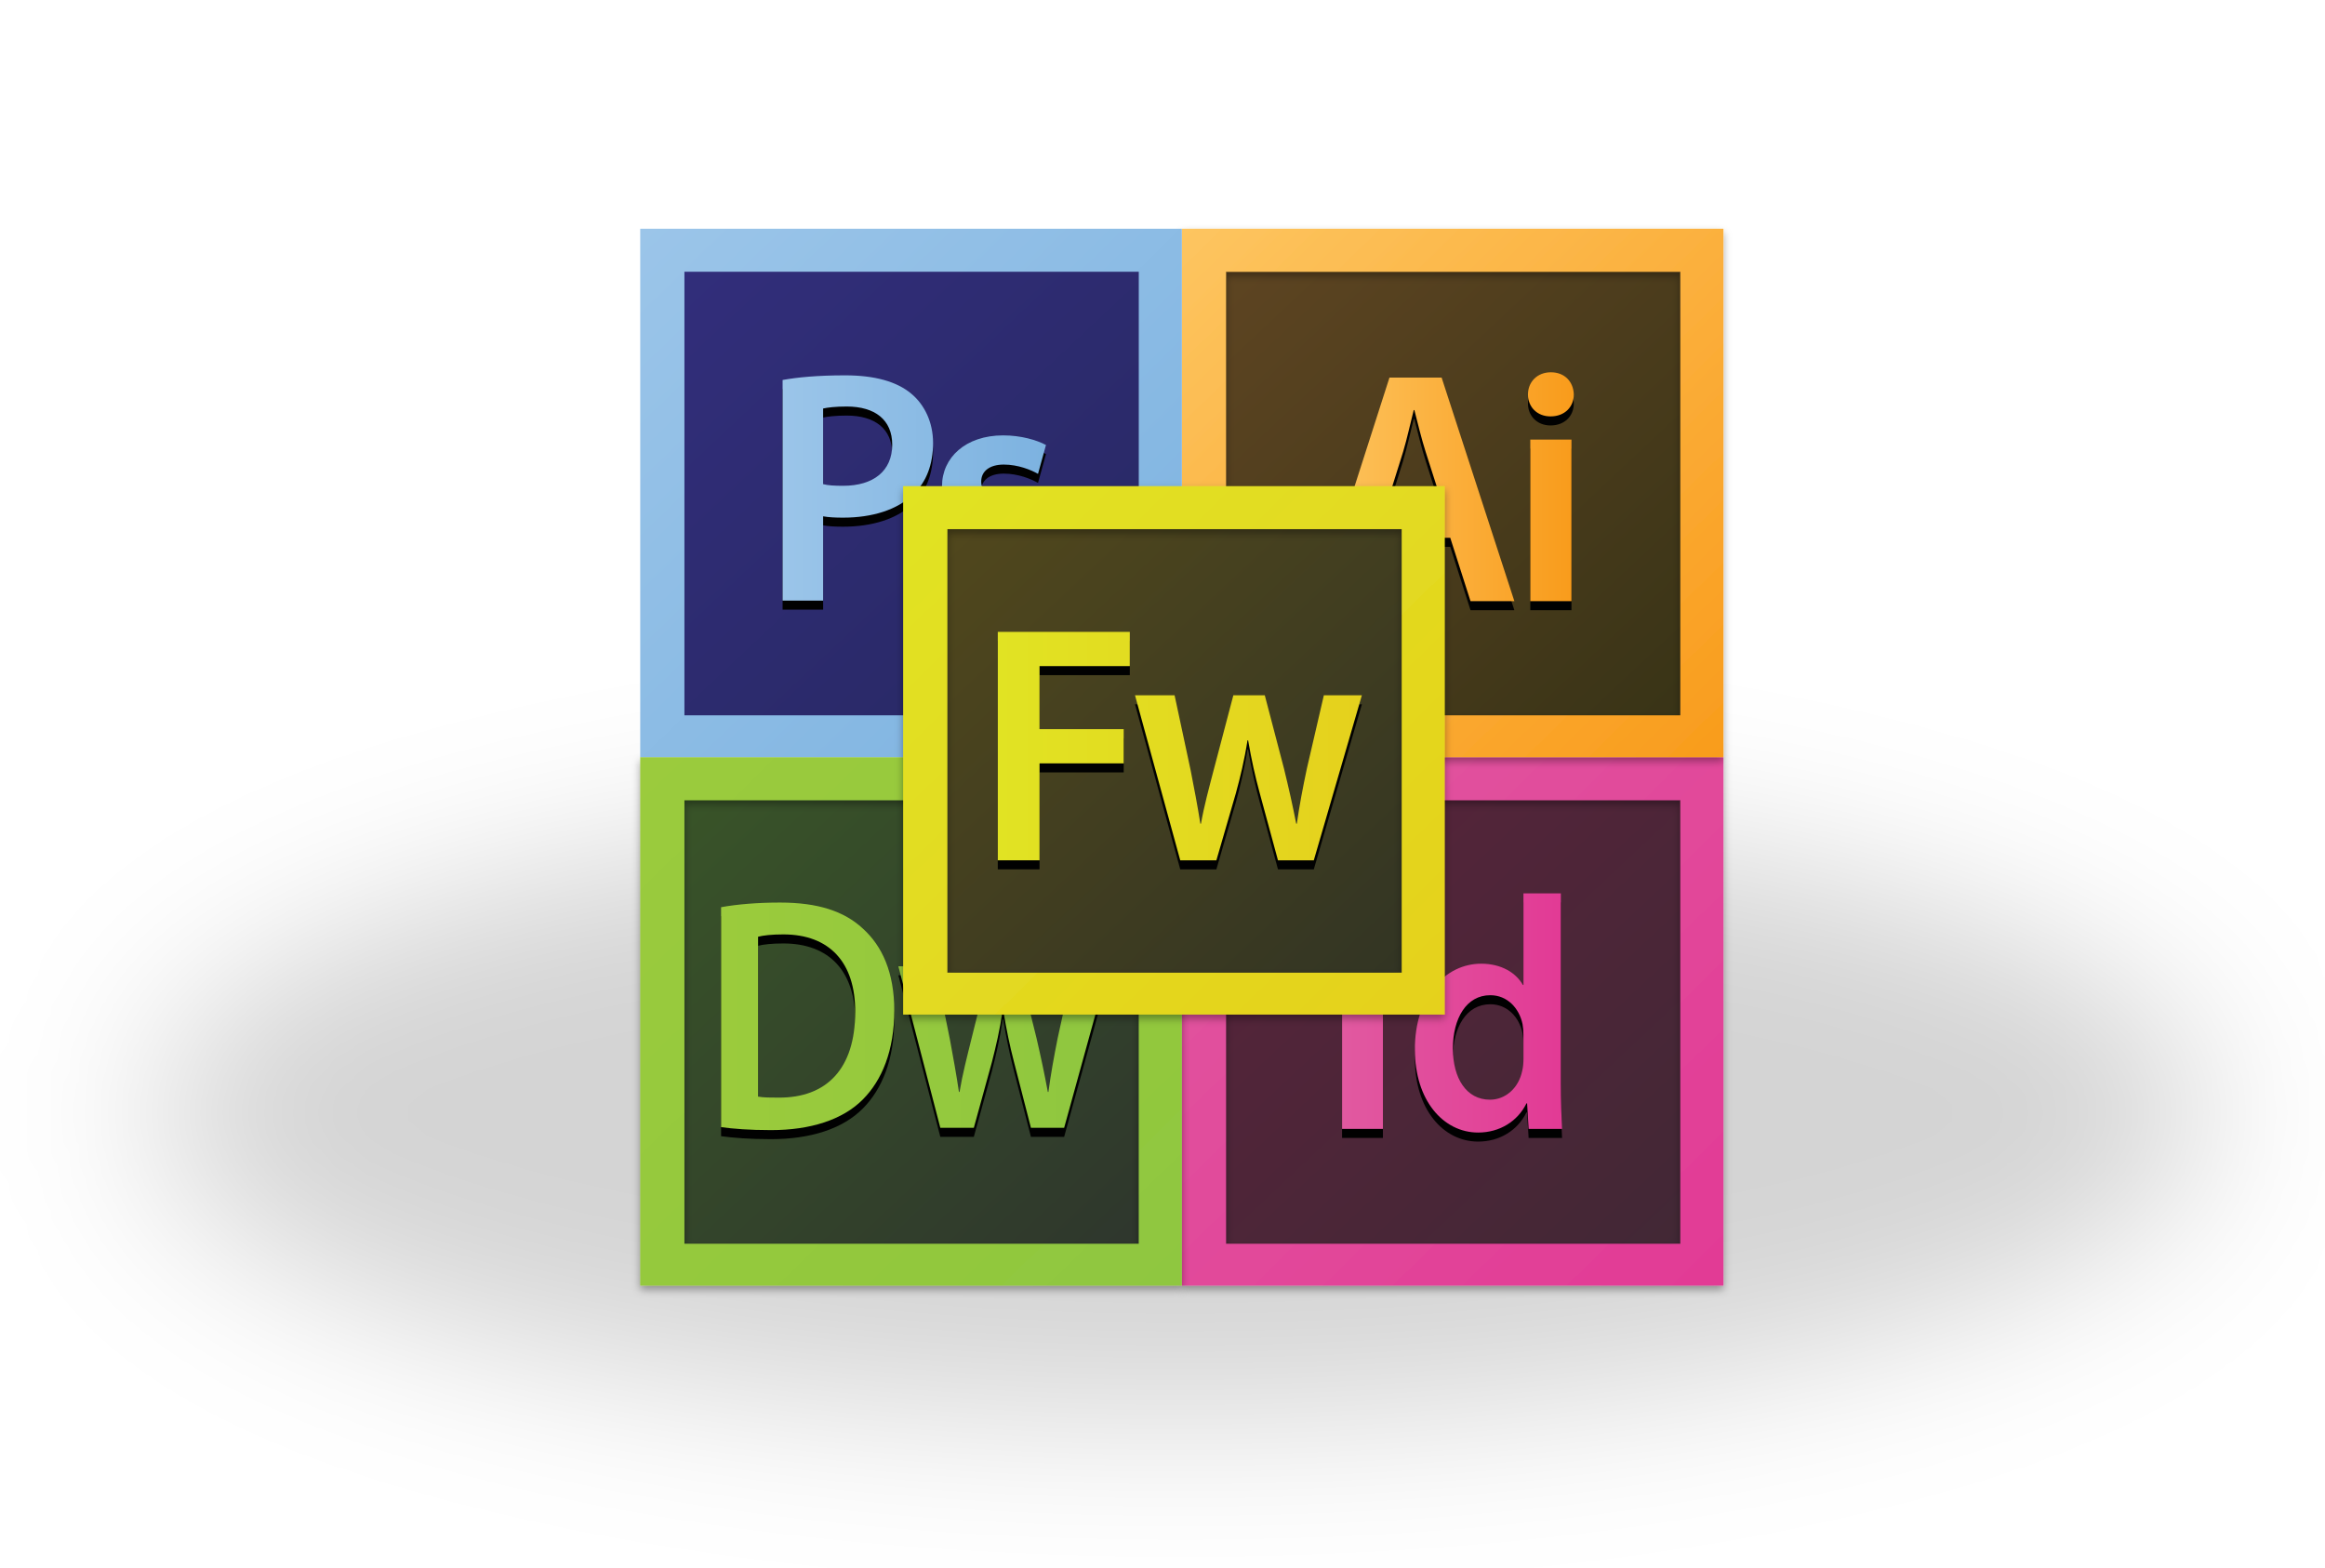
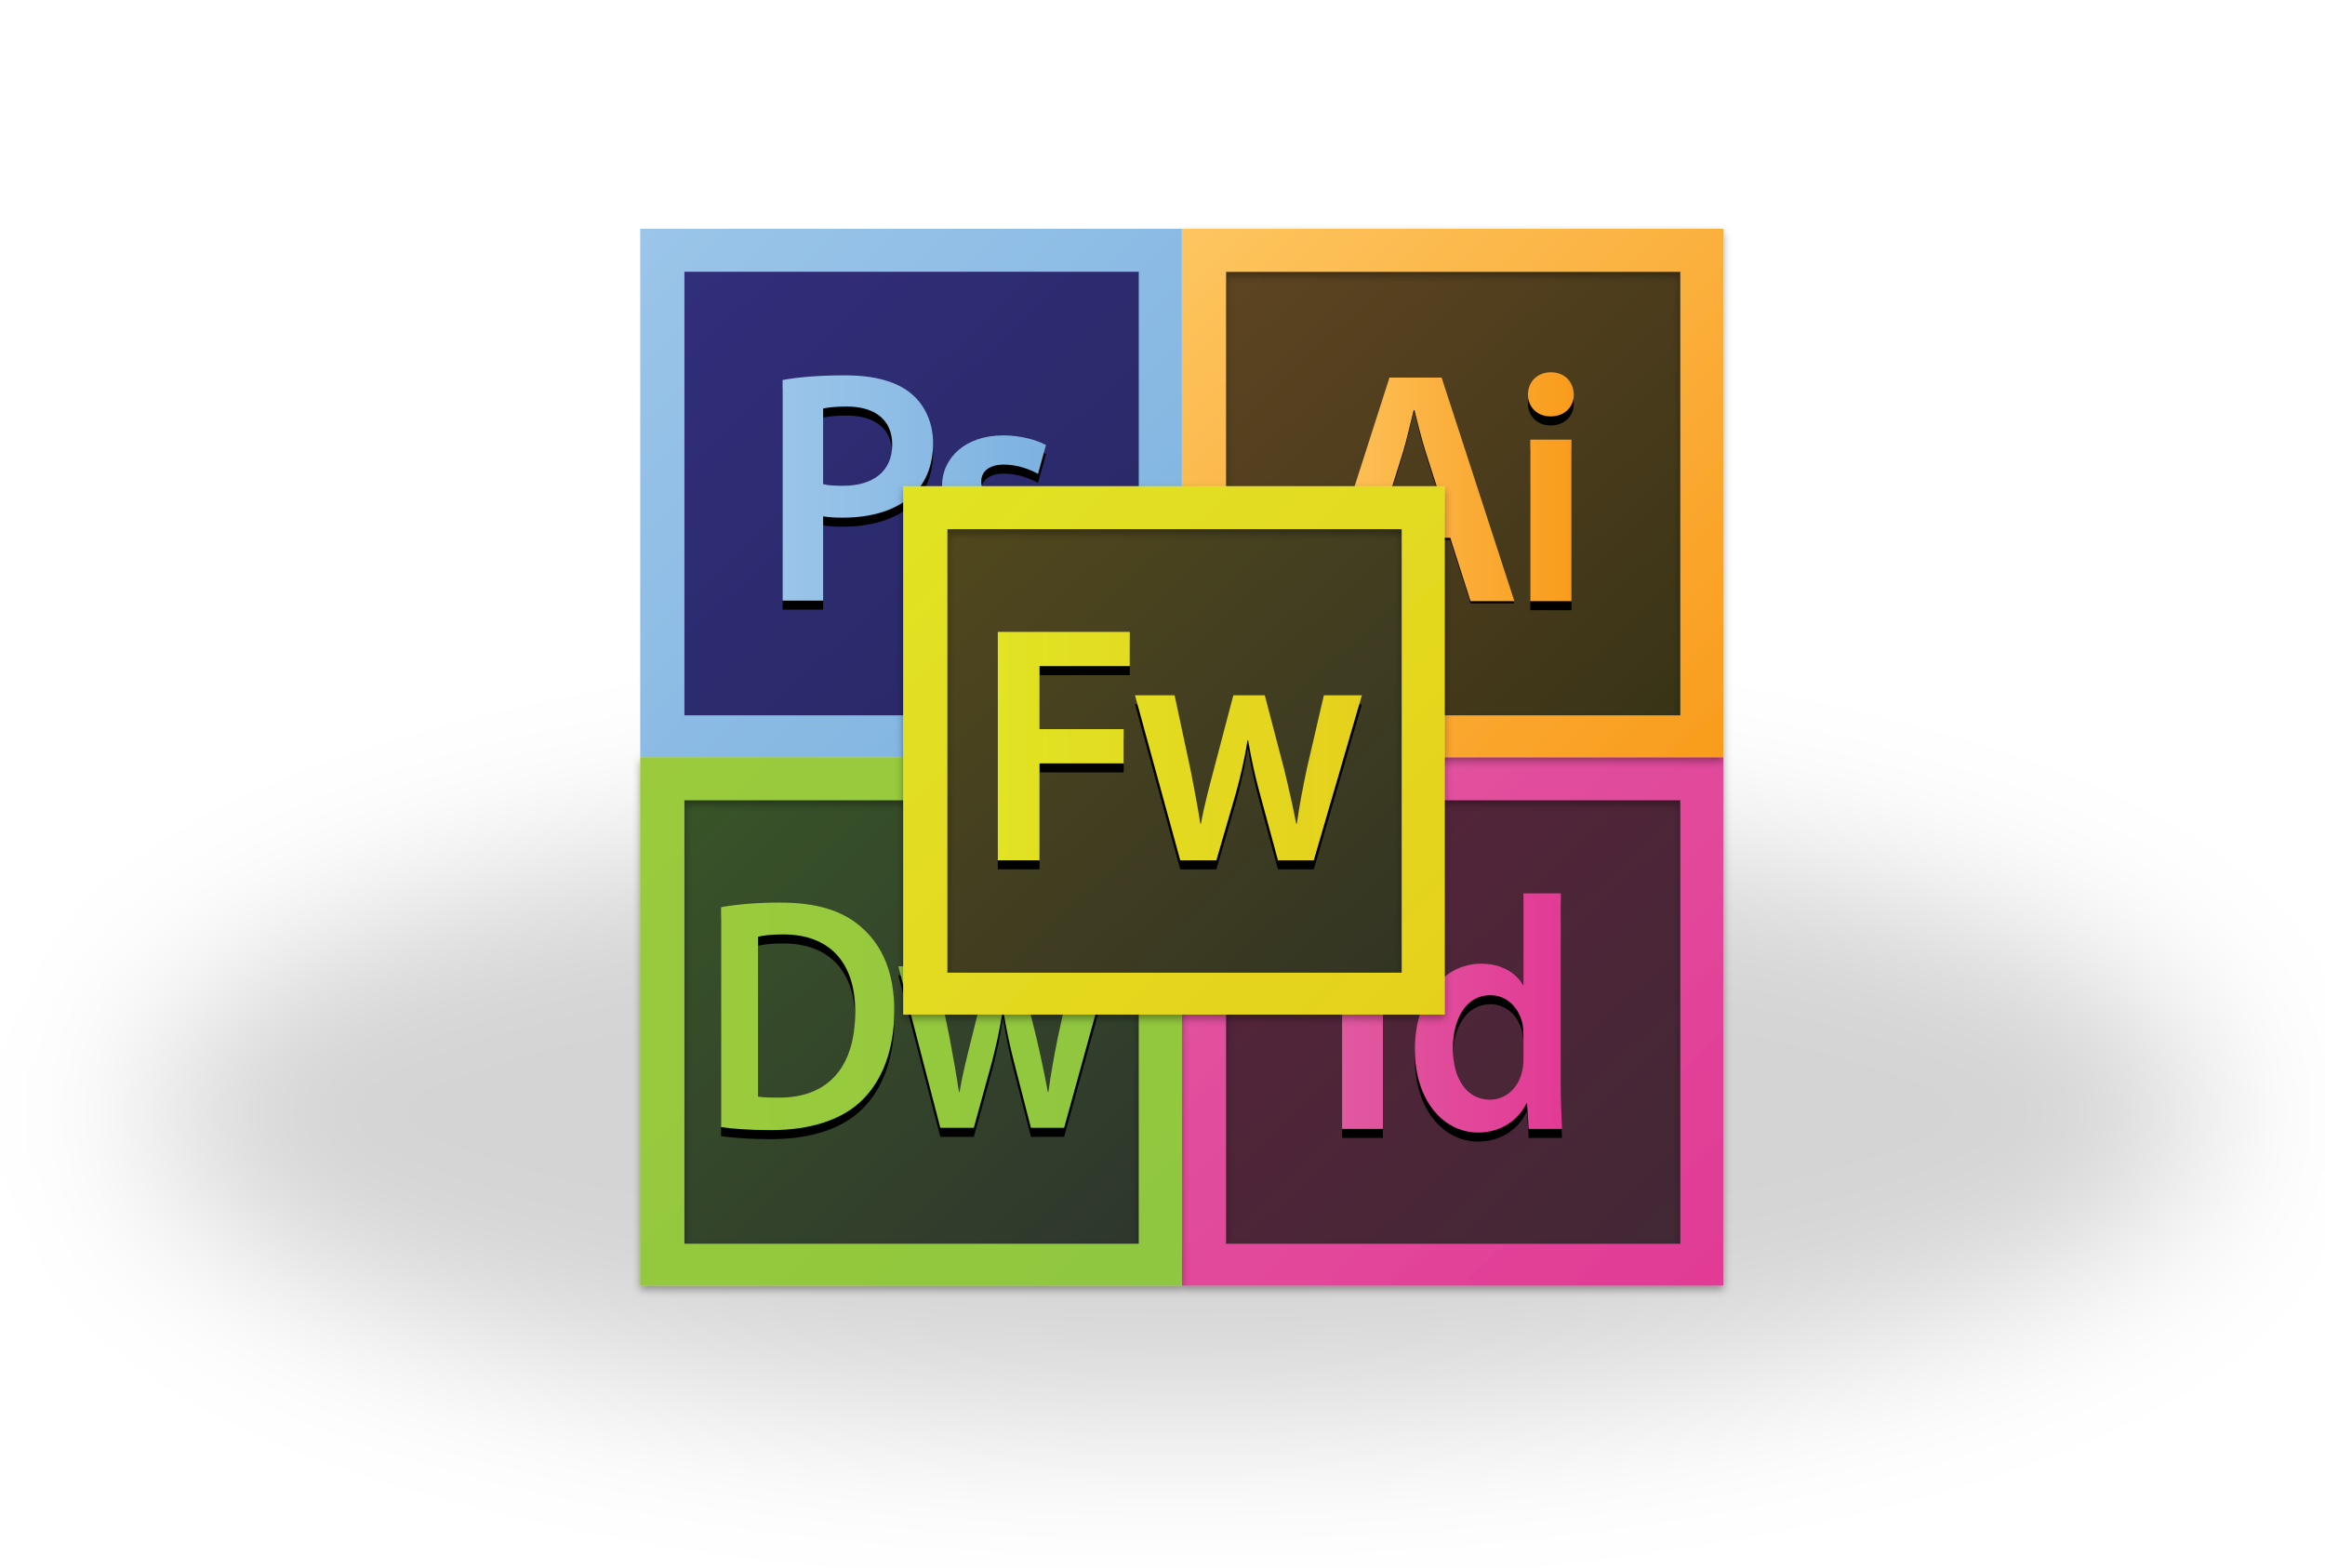
- <svg xmlns="http://www.w3.org/2000/svg" width="1166px" height="786px" viewBox="0 0 1166 786" version="1.1">
+ <svg xmlns="http://www.w3.org/2000/svg" width="1166" height="786" viewBox="0 0 1166 786">
  <defs>
-     <filter x="-50%" y="-50%" width="200%" height="200%" filterUnits="objectBoundingBox" id="filter-1">
+     <filter x="-50%" y="-50%" width="200%" height="200%" filterUnits="objectBoundingBox" id="a">
      <feGaussianBlur stdDeviation="41.948" in="SourceGraphic" result="blur" />
    </filter>
-     <linearGradient x1="0.737%" y1="-0.759%" x2="99.264%" y2="100.76%" id="linearGradient-2">
+     <linearGradient x1=".737%" y1="-.759%" x2="99.264%" y2="100.76%" id="b">
      <stop stop-color="#59233B" offset="0%" />
      <stop stop-color="#412835" offset="100%" />
    </linearGradient>
-     <linearGradient x1="-0.001%" y1="-7.34240343e-14%" x2="100.001%" y2="100.001%" id="linearGradient-3">
+     <linearGradient x1="-.001%" y1="0%" x2="100.001%" y2="100.001%" id="d">
      <stop stop-color="#E159A0" offset="0%" />
      <stop stop-color="#E23A95" offset="100%" />
    </linearGradient>
-     <filter x="-50%" y="-50%" width="200%" height="200%" filterUnits="objectBoundingBox" id="filter-4">
-       <feOffset dx="0" dy="2" in="SourceAlpha" result="shadowOffsetOuter1" />
+     <filter x="-50%" y="-50%" width="200%" height="200%" filterUnits="objectBoundingBox" id="c">
+       <feOffset dy="2" in="SourceAlpha" result="shadowOffsetOuter1" />
      <feGaussianBlur stdDeviation="2" in="shadowOffsetOuter1" result="shadowBlurOuter1" />
-       <feColorMatrix values="0 0 0 0 0   0 0 0 0 0   0 0 0 0 0  0 0 0 0.35 0" in="shadowBlurOuter1" type="matrix" result="shadowMatrixOuter1" />
+       <feColorMatrix values="0 0 0 0 0 0 0 0 0 0 0 0 0 0 0 0 0 0 0.35 0" in="shadowBlurOuter1" result="shadowMatrixOuter1" />
      <feMerge>
        <feMergeNode in="shadowMatrixOuter1" />
        <feMergeNode in="SourceGraphic" />
      </feMerge>
    </filter>
-     <linearGradient x1="-0.932%" y1="50%" x2="539.933%" y2="50%" id="linearGradient-5">
+     <linearGradient x1="-.932%" y1="50%" x2="539.933%" y2="50%" id="e">
      <stop stop-color="#E159A0" offset="0%" />
      <stop stop-color="#E23A95" offset="100%" />
    </linearGradient>
-     <linearGradient x1="-49.743%" y1="50%" x2="100.413%" y2="50%" id="linearGradient-6">
+     <linearGradient x1="-49.743%" y1="50%" x2="100.413%" y2="50%" id="f">
      <stop stop-color="#E159A0" offset="0%" />
      <stop stop-color="#E23A95" offset="100%" />
    </linearGradient>
-     <linearGradient x1="0.738%" y1="-0.757%" x2="99.264%" y2="100.761%" id="linearGradient-7">
+     <linearGradient x1=".738%" y1="-.757%" x2="99.264%" y2="100.761%" id="g">
      <stop stop-color="#395528" offset="0%" />
      <stop stop-color="#2E352D" offset="100%" />
    </linearGradient>
-     <linearGradient x1="0.001%" y1="-0%" x2="100.002%" y2="100%" id="linearGradient-8">
+     <linearGradient x1=".001%" y1="0%" x2="100.002%" y2="100%" id="i">
      <stop stop-color="#9BCB3C" offset="0%" />
      <stop stop-color="#8FC73F" offset="100%" />
    </linearGradient>
-     <filter x="-50%" y="-50%" width="200%" height="200%" filterUnits="objectBoundingBox" id="filter-9">
-       <feOffset dx="0" dy="2" in="SourceAlpha" result="shadowOffsetOuter1" />
+     <filter x="-50%" y="-50%" width="200%" height="200%" filterUnits="objectBoundingBox" id="h">
+       <feOffset dy="2" in="SourceAlpha" result="shadowOffsetOuter1" />
      <feGaussianBlur stdDeviation="2" in="shadowOffsetOuter1" result="shadowBlurOuter1" />
-       <feColorMatrix values="0 0 0 0 0   0 0 0 0 0   0 0 0 0 0  0 0 0 0.35 0" in="shadowBlurOuter1" type="matrix" result="shadowMatrixOuter1" />
+       <feColorMatrix values="0 0 0 0 0 0 0 0 0 0 0 0 0 0 0 0 0 0 0.35 0" in="shadowBlurOuter1" result="shadowMatrixOuter1" />
      <feMerge>
        <feMergeNode in="shadowMatrixOuter1" />
        <feMergeNode in="SourceGraphic" />
      </feMerge>
    </filter>
-     <linearGradient x1="0.204%" y1="50.002%" x2="220.887%" y2="50.002%" id="linearGradient-10">
+     <linearGradient x1=".204%" y1="50.002%" x2="220.887%" y2="50.002%" id="j">
      <stop stop-color="#9BCB3C" offset="0%" />
      <stop stop-color="#8FC73F" offset="100%" />
    </linearGradient>
-     <linearGradient x1="-84.111%" y1="49.999%" x2="97.593%" y2="49.999%" id="linearGradient-11">
+     <linearGradient x1="-84.111%" y1="49.999%" x2="97.593%" y2="49.999%" id="k">
      <stop stop-color="#9BCB3C" offset="0%" />
      <stop stop-color="#8FC73F" offset="100%" />
    </linearGradient>
-     <linearGradient x1="0.737%" y1="-0.758%" x2="99.264%" y2="100.76%" id="linearGradient-12">
+     <linearGradient x1=".737%" y1="-.758%" x2="99.264%" y2="100.76%" id="l">
      <stop stop-color="#5F4522" offset="0%" />
      <stop stop-color="#373316" offset="100%" />
    </linearGradient>
-     <linearGradient x1="-0.001%" y1="-0%" x2="99.999%" y2="100.001%" id="linearGradient-13">
+     <linearGradient x1="-.001%" y1="0%" x2="99.999%" y2="100.001%" id="n">
      <stop stop-color="#FDC560" offset="0%" />
      <stop stop-color="#F99C1C" offset="100%" />
    </linearGradient>
-     <filter x="-50%" y="-50%" width="200%" height="200%" filterUnits="objectBoundingBox" id="filter-14">
-       <feOffset dx="0" dy="2" in="SourceAlpha" result="shadowOffsetOuter1" />
+     <filter x="-50%" y="-50%" width="200%" height="200%" filterUnits="objectBoundingBox" id="m">
+       <feOffset dy="2" in="SourceAlpha" result="shadowOffsetOuter1" />
      <feGaussianBlur stdDeviation="2" in="shadowOffsetOuter1" result="shadowBlurOuter1" />
-       <feColorMatrix values="0 0 0 0 0   0 0 0 0 0   0 0 0 0 0  0 0 0 0.35 0" in="shadowBlurOuter1" type="matrix" result="shadowMatrixOuter1" />
+       <feColorMatrix values="0 0 0 0 0 0 0 0 0 0 0 0 0 0 0 0 0 0 0.35 0" in="shadowBlurOuter1" result="shadowMatrixOuter1" />
      <feMerge>
        <feMergeNode in="shadowMatrixOuter1" />
        <feMergeNode in="SourceGraphic" />
      </feMerge>
    </filter>
-     <linearGradient x1="-1.981%" y1="50.002%" x2="128.529%" y2="50.002%" id="linearGradient-15">
+     <linearGradient x1="-1.981%" y1="50.002%" x2="128.529%" y2="50.002%" id="o">
      <stop stop-color="#FDC560" offset="0%" />
      <stop stop-color="#F99C1C" offset="100%" />
    </linearGradient>
-     <linearGradient x1="-467.177%" y1="50.001%" x2="92.735%" y2="50.001%" id="linearGradient-16">
+     <linearGradient x1="-467.177%" y1="50.001%" x2="92.735%" y2="50.001%" id="p">
      <stop stop-color="#FDC560" offset="0%" />
      <stop stop-color="#F99C1C" offset="100%" />
    </linearGradient>
-     <linearGradient x1="0.738%" y1="-0.759%" x2="99.263%" y2="100.761%" id="linearGradient-17">
+     <linearGradient x1=".738%" y1="-.759%" x2="99.263%" y2="100.761%" id="q">
      <stop stop-color="#322E7C" offset="0%" />
      <stop stop-color="#272861" offset="100%" />
    </linearGradient>
-     <linearGradient x1="-0.001%" y1="-0.001%" x2="100%" y2="99.999%" id="linearGradient-18">
+     <linearGradient x1="-.001%" y1="-.001%" y2="99.999%" id="r">
      <stop stop-color="#9BC5E9" offset="0%" />
      <stop stop-color="#7CB2E0" offset="100%" />
    </linearGradient>
-     <linearGradient x1="-0.956%" y1="50%" x2="178.258%" y2="50%" id="linearGradient-19">
+     <linearGradient x1="-.956%" y1="50%" x2="178.258%" y2="50%" id="s">
      <stop stop-color="#9BC5E9" offset="0%" />
      <stop stop-color="#7CB2E0" offset="100%" />
    </linearGradient>
-     <linearGradient x1="-136.208%" y1="49.996%" x2="98.445%" y2="49.996%" id="linearGradient-20">
+     <linearGradient x1="-136.208%" y1="49.996%" x2="98.445%" y2="49.996%" id="t">
      <stop stop-color="#9BC5E9" offset="0%" />
      <stop stop-color="#7CB2E0" offset="100%" />
    </linearGradient>
-     <linearGradient x1="0.737%" y1="-0.759%" x2="99.264%" y2="100.761%" id="linearGradient-21">
+     <linearGradient x1=".737%" y1="-.759%" x2="99.264%" y2="100.761%" id="u">
      <stop stop-color="#52481C" offset="0%" />
      <stop stop-color="#313424" offset="100%" />
    </linearGradient>
-     <linearGradient x1="0.001%" y1="-0%" x2="100.001%" y2="99.999%" id="linearGradient-22">
+     <linearGradient x1=".001%" y1="0%" x2="100.001%" y2="99.999%" id="w">
      <stop stop-color="#E1E323" offset="0%" />
      <stop stop-color="#E5D11D" offset="100%" />
    </linearGradient>
-     <filter x="-50%" y="-50%" width="200%" height="200%" filterUnits="objectBoundingBox" id="filter-23">
-       <feOffset dx="0" dy="2" in="SourceAlpha" result="shadowOffsetOuter1" />
+     <filter x="-50%" y="-50%" width="200%" height="200%" filterUnits="objectBoundingBox" id="v">
+       <feOffset dy="2" in="SourceAlpha" result="shadowOffsetOuter1" />
      <feGaussianBlur stdDeviation="2" in="shadowOffsetOuter1" result="shadowBlurOuter1" />
-       <feColorMatrix values="0 0 0 0 0   0 0 0 0 0   0 0 0 0 0  0 0 0 0.35 0" in="shadowBlurOuter1" type="matrix" result="shadowMatrixOuter1" />
+       <feColorMatrix values="0 0 0 0 0 0 0 0 0 0 0 0 0 0 0 0 0 0 0.35 0" in="shadowBlurOuter1" result="shadowMatrixOuter1" />
      <feMerge>
        <feMergeNode in="shadowMatrixOuter1" />
        <feMergeNode in="SourceGraphic" />
      </feMerge>
    </filter>
-     <linearGradient x1="-0.446%" y1="49.998%" x2="273.367%" y2="49.998%" id="linearGradient-24">
+     <linearGradient x1="-.446%" y1="49.998%" x2="273.367%" y2="49.998%" id="x">
      <stop stop-color="#E1E323" offset="0%" />
      <stop stop-color="#E5D11D" offset="100%" />
    </linearGradient>
-     <linearGradient x1="-60.732%" y1="49.996%" x2="98.579%" y2="49.996%" id="linearGradient-25">
+     <linearGradient x1="-60.732%" y1="49.996%" x2="98.579%" y2="49.996%" id="y">
      <stop stop-color="#E1E323" offset="0%" />
      <stop stop-color="#E5D11D" offset="100%" />
    </linearGradient>
  </defs>
-   <g id="Page-1" stroke="none" stroke-width="1" fill="none" fill-rule="evenodd">
-     <g id="shadow" transform="translate(76, 406)" filter="url(#filter-1)" fill="#000000" fill-opacity="0.17">
-       <ellipse id="Oval-15" cx="516" cy="152" rx="516" ry="152" />
-     </g>
-     <g id="cs_icons" transform="translate(320, 113)">
-       <g id="Group" transform="translate(270.7862, 263.5769)">
-         <rect id="Rectangle-path" fill="url(#linearGradient-2)" x="12.703" y="15.068" width="250.59" height="242.878" />
-         <g id="Shape" filter="url(#filter-4)" fill="url(#linearGradient-3)">
-           <path d="M1.909,3.149 L1.909,268.157 L273.525,268.157 L273.525,3.149 L1.909,3.149 L1.909,3.149 Z M251.931,247.167 L24.066,247.167 L24.066,24.715 L251.931,24.715 L251.931,247.167 L251.931,247.167 Z" />
-         </g>
-         <g transform="translate(82.26415, 68.46154)" id="Shape">
-           <g transform="translate(0, 6.846154)">
-             <g transform="translate(0, 3.423077)" fill="#010101">
-               <path d="M20.494,3.242 L20.494,115.365 L0.003,115.365 L0.003,3.242 L20.494,3.242 L20.494,3.242 Z" />
-             </g>
-             <path d="M20.494,2.129 L20.494,114.255 L0.003,114.255 L0.003,2.129 L20.494,2.129 L20.494,2.129 Z" fill="url(#linearGradient-5)" />
-           </g>
-           <g transform="translate(34.27673, 0)">
-             <g transform="translate(0, 6.846154)" fill="#010101">
-               <path d="M75.45,0.678 L75.45,96 C75.45,104.318 75.752,113.3 76.06,118.788 L59.282,118.788 L58.521,105.978 L58.212,105.978 C53.787,114.964 44.796,120.619 33.968,120.619 C16.281,120.619 2.252,104.147 2.252,79.193 C2.098,52.079 17.649,35.942 35.494,35.942 C45.711,35.942 53.03,40.601 56.385,46.588 L56.687,46.588 L56.687,0.674 L75.45,0.674 L75.45,0.678 Z M56.687,71.546 C56.687,69.882 56.536,67.883 56.234,66.219 C54.555,58.233 48.608,51.747 40.066,51.747 C28.018,51.747 21.306,63.389 21.306,78.532 C21.306,93.334 28.018,104.147 39.915,104.147 C47.542,104.147 54.246,98.492 56.077,89.674 C56.536,87.843 56.687,85.847 56.687,83.684 L56.687,71.546 L56.687,71.546 Z" />
-             </g>
-             <path d="M75.45,2.988 L75.45,98.311 C75.45,106.629 75.752,115.611 76.06,121.102 L59.282,121.102 L58.521,108.292 L58.212,108.292 C53.787,117.275 44.796,122.933 33.968,122.933 C16.281,122.933 2.252,106.461 2.252,81.507 C2.098,54.389 17.649,38.253 35.494,38.253 C45.711,38.253 53.03,42.912 56.385,48.899 L56.687,48.899 L56.687,2.985 L75.45,2.985 L75.45,2.988 Z M56.687,73.853 C56.687,72.189 56.536,70.194 56.234,68.53 C54.555,60.544 48.608,54.057 40.066,54.057 C28.018,54.057 21.306,65.699 21.306,80.839 C21.306,95.648 28.018,106.458 39.915,106.458 C47.542,106.458 54.246,100.803 56.077,91.981 C56.536,90.154 56.687,88.158 56.687,85.995 L56.687,73.853 L56.687,73.853 Z" fill="url(#linearGradient-6)" />
-           </g>
-         </g>
-       </g>
-       <g id="Group" transform="translate(0, 263.5769)">
-         <rect id="Rectangle-path" fill="url(#linearGradient-7)" x="11.873" y="15.065" width="250.59" height="242.878" />
-         <g id="Shape" filter="url(#filter-9)" fill="url(#linearGradient-8)">
-           <path d="M1.076,3.149 L1.076,268.16 L272.692,268.16 L272.692,3.149 L1.076,3.149 L1.076,3.149 Z M251.104,247.163 L23.24,247.163 L23.24,24.715 L251.104,24.715 L251.104,247.163 L251.104,247.163 Z" />
-         </g>
-         <g transform="translate(41.13208, 75.30769)" id="Shape">
-           <g>
-             <g transform="translate(0, 3.423077)" fill="#010101">
-               <path d="M0.494,4.193 C8.638,2.694 19.044,1.862 30.054,1.862 C49.05,1.862 62.175,6.189 71.518,14.839 C81.322,23.657 87.354,36.962 87.354,56.097 C87.354,76.057 81.171,91.03 71.518,100.676 C61.417,110.826 45.283,115.981 25.529,115.981 C14.674,115.981 6.53,115.32 0.497,114.485 L0.497,4.193 L0.494,4.193 Z M19.044,99.184 C21.605,99.683 25.526,99.683 29.296,99.683 C53.424,99.851 67.748,85.207 67.748,56.765 C67.899,31.978 54.932,17.834 31.709,17.834 C25.828,17.834 21.605,18.334 19.044,19.002 L19.044,99.184 L19.044,99.184 Z" />
-             </g>
-             <path d="M0.494,3.077 C8.638,1.578 19.044,0.746 30.054,0.746 C49.05,0.746 62.175,5.073 71.518,13.723 C81.322,22.541 87.354,35.846 87.354,54.981 C87.354,74.941 81.171,89.914 71.518,99.56 C61.417,109.71 45.283,114.865 25.529,114.865 C14.674,114.865 6.53,114.204 0.497,113.369 L0.497,3.077 L0.494,3.077 Z M19.044,98.068 C21.605,98.567 25.526,98.567 29.296,98.567 C53.424,98.735 67.748,84.091 67.748,55.649 C67.899,30.862 54.932,16.718 31.709,16.718 C25.828,16.718 21.605,17.218 19.044,17.886 L19.044,98.068 L19.044,98.068 Z" fill="url(#linearGradient-10)" />
-           </g>
-           <g transform="translate(89.1195, 30.80769)">
-             <g transform="translate(0, 3.423077)" fill="#010101">
-               <path d="M18.691,2.995 L26.143,39.759 C27.75,48.406 29.358,57.227 30.667,66.045 L30.962,66.045 C32.426,57.227 34.76,48.245 36.806,39.927 L46.013,2.995 L60.629,2.995 L69.541,38.927 C71.738,48.409 73.63,57.227 75.237,66.045 L75.532,66.045 C76.701,57.227 78.312,48.409 80.204,38.927 L88.098,2.995 L105.778,2.995 L83.423,84.009 L66.768,84.009 L58.291,51.072 C56.101,42.587 54.493,34.936 52.886,25.119 L52.591,25.119 C51.131,35.104 49.232,43.086 47.189,51.072 L38.126,84.009 L21.327,84.009 L0.284,2.995 L18.691,2.995 L18.691,2.995 Z" />
-             </g>
-             <path d="M18.691,1.883 L26.143,38.647 C27.75,47.293 29.358,56.114 30.667,64.932 L30.962,64.932 C32.426,56.114 34.76,47.132 36.806,38.814 L46.013,1.883 L60.629,1.883 L69.541,37.815 C71.738,47.297 73.63,56.114 75.237,64.932 L75.532,64.932 C76.701,56.114 78.312,47.297 80.204,37.815 L88.098,1.883 L105.778,1.883 L83.423,82.897 L66.768,82.897 L58.291,49.96 C56.101,41.474 54.493,33.823 52.886,24.006 L52.591,24.006 C51.131,33.991 49.232,41.974 47.189,49.96 L38.126,82.897 L21.327,82.897 L0.284,1.883 L18.691,1.883 L18.691,1.883 Z" fill="url(#linearGradient-11)" />
-           </g>
-         </g>
-       </g>
-       <g id="Group" transform="translate(270.7862, 0)">
-         <rect id="Rectangle-path" fill="url(#linearGradient-12)" x="12.706" y="13.634" width="250.587" height="242.878" />
-         <g id="Shape" filter="url(#filter-14)" fill="url(#linearGradient-13)">
-           <path d="M1.909,1.718 L1.909,266.726 L273.525,266.726 L273.525,1.718 L1.909,1.718 L1.909,1.718 Z M251.931,245.736 L24.066,245.736 L24.066,23.284 L251.931,23.284 L251.931,245.736 L251.931,245.736 Z" />
-         </g>
-         <g transform="translate(68.55346, 71.88461)" id="Shape">
-           <g transform="translate(0, 3.423077)">
-             <g transform="translate(0, 3.423077)" fill="#010101">
-               <path d="M32.323,82.513 L22.664,114.286 L1.508,114.286 L37.485,2.163 L63.642,2.163 L100.122,114.286 L78.137,114.286 L67.974,82.513 L32.323,82.513 L32.323,82.513 Z M64.475,67.044 L55.641,39.43 C53.479,32.612 51.645,24.958 49.982,18.471 L49.65,18.471 C47.984,24.958 46.315,32.776 44.316,39.43 L35.658,67.044 L64.475,67.044 L64.475,67.044 Z" />
-             </g>
-             <path d="M32.323,81.401 L22.664,113.174 L1.508,113.174 L37.485,1.051 L63.642,1.051 L100.122,113.174 L78.137,113.174 L67.974,81.401 L32.323,81.401 L32.323,81.401 Z M64.475,65.932 L55.641,38.318 C53.479,31.499 51.645,23.845 49.982,17.358 L49.65,17.358 C47.984,23.845 46.315,31.663 44.316,38.318 L35.658,65.932 L64.475,65.932 L64.475,65.932 Z" fill="url(#linearGradient-15)" />
-           </g>
-           <g transform="translate(106.2579, 0)">
-             <g transform="translate(0, 3.423077)" fill="#010101">
-               <path d="M23.672,14.072 C23.672,20.227 19.174,25.05 12.014,25.05 C5.183,25.05 0.686,20.227 0.686,14.072 C0.686,7.75 5.347,2.923 12.179,2.923 C19.174,2.923 23.504,7.75 23.672,14.072 L23.672,14.072 Z M1.851,117.713 L1.851,36.695 L22.506,36.695 L22.506,117.709 L1.851,117.709 L1.851,117.713 Z" />
-             </g>
-             <path d="M23.672,12.96 C23.672,19.114 19.174,23.938 12.014,23.938 C5.183,23.938 0.686,19.114 0.686,12.96 C0.686,6.637 5.347,1.811 12.179,1.811 C19.174,1.811 23.504,6.637 23.672,12.96 L23.672,12.96 Z M1.851,116.597 L1.851,35.583 L22.506,35.583 L22.506,116.597 L1.851,116.597 L1.851,116.597 Z" fill="url(#linearGradient-16)" />
-           </g>
-         </g>
-       </g>
-       <g id="Group">
-         <rect id="Rectangle-path" fill="url(#linearGradient-17)" x="11.877" y="13.634" width="250.594" height="242.878" />
-         <g id="Shape" fill="url(#linearGradient-18)">
-           <path d="M1.08,1.718 L1.08,266.73 L272.695,266.73 L272.695,1.718 L1.08,1.718 L1.08,1.718 Z M251.104,245.732 L23.24,245.732 L23.24,23.28 L251.104,23.28 L251.104,245.732 L251.104,245.732 Z" />
-         </g>
-         <g transform="translate(71.98113, 71.88461)" id="Shape">
-           <g>
-             <g transform="translate(0, 6.846154)" fill="#010101">
-               <path d="M0.497,3.368 C7.829,2.037 17.988,1.037 31.816,1.037 C46.808,1.037 57.801,4.197 64.965,10.187 C71.628,15.678 75.961,24.496 75.961,34.974 C75.961,45.619 72.629,54.437 66.301,60.428 C58.14,68.578 45.31,72.405 30.818,72.405 C26.986,72.405 23.49,72.237 20.823,71.741 L20.823,113.995 L0.5,113.995 L0.5,3.368 L0.497,3.368 Z M20.82,55.604 C23.318,56.272 26.65,56.436 30.815,56.436 C46.14,56.436 55.47,48.95 55.47,35.809 C55.47,23.332 46.805,16.677 32.645,16.677 C26.983,16.677 22.986,17.177 20.82,17.677 L20.82,55.604 L20.82,55.604 Z" />
-             </g>
-             <path d="M0.497,5.679 C7.829,4.347 17.988,3.348 31.816,3.348 C46.808,3.348 57.801,6.507 64.965,12.498 C71.628,17.988 75.961,26.806 75.961,37.284 C75.961,47.93 72.629,56.748 66.301,62.738 C58.14,70.888 45.31,74.716 30.818,74.716 C26.986,74.716 23.49,74.548 20.823,74.051 L20.823,116.306 L0.5,116.306 L0.5,5.679 L0.497,5.679 Z M20.82,57.912 C23.318,58.579 26.65,58.743 30.815,58.743 C46.14,58.743 55.47,51.257 55.47,38.116 C55.47,25.639 46.805,18.984 32.645,18.984 C26.983,18.984 22.986,19.484 20.82,19.984 L20.82,57.912 L20.82,57.912 Z" fill="url(#linearGradient-19)" />
-           </g>
-           <g transform="translate(75.40881, 30.80769)">
-             <g transform="translate(0, 6.846154)" fill="#010101">
-               <path d="M6.869,64.388 C11.534,67.219 20.367,70.211 27.696,70.211 C36.686,70.211 40.683,66.551 40.683,61.229 C40.683,55.738 37.355,52.91 27.36,49.416 C11.534,43.925 4.871,35.275 5.032,25.796 C5.032,11.491 16.861,0.342 35.686,0.342 C44.68,0.342 52.509,2.67 57.174,5.165 L53.18,19.638 C49.681,17.643 43.182,14.979 36.021,14.979 C28.69,14.979 24.69,18.474 24.69,23.465 C24.69,28.624 28.522,31.116 38.853,34.778 C53.509,40.101 60.341,47.588 60.505,59.565 C60.505,74.202 49.012,85.022 27.524,85.022 C17.694,85.022 8.867,82.527 2.869,79.196 L6.869,64.388 L6.869,64.388 Z" />
-             </g>
-             <path d="M6.869,66.699 C11.534,69.53 20.367,72.521 27.696,72.521 C36.686,72.521 40.683,68.862 40.683,63.539 C40.683,58.049 37.355,55.221 27.36,51.726 C11.534,46.236 4.871,37.585 5.032,28.107 C5.032,13.802 16.861,2.653 35.686,2.653 C44.68,2.653 52.509,4.981 57.174,7.476 L53.18,21.949 C49.681,19.953 43.182,17.29 36.021,17.29 C28.69,17.29 24.69,20.785 24.69,25.776 C24.69,30.934 28.522,33.426 38.853,37.089 C53.509,42.412 60.341,49.898 60.505,61.876 C60.505,76.513 49.012,87.333 27.524,87.333 C17.694,87.333 8.867,84.838 2.869,81.507 L6.869,66.699 L6.869,66.699 Z" fill="url(#linearGradient-20)" />
-           </g>
-         </g>
-       </g>
-       <g id="Group" transform="translate(130.2516, 130.0769)">
-         <rect id="Rectangle-path" fill="url(#linearGradient-21)" x="13.488" y="12.638" width="250.59" height="242.878" />
-         <g id="Shape" filter="url(#filter-23)" fill="url(#linearGradient-22)">
-           <path d="M2.691,0.722 L2.691,265.733 L274.306,265.733 L274.306,0.722 L2.691,0.722 L2.691,0.722 Z M252.715,244.736 L24.851,244.736 L24.851,22.288 L252.715,22.288 L252.715,244.736 L252.715,244.736 Z" />
-         </g>
-         <g transform="translate(47.98742, 71.88461)" id="Shape">
-           <g>
-             <g transform="translate(0, 3.423077)" fill="#010101">
-               <path d="M2.159,3.036 L68.362,3.036 L68.362,20.203 L23.096,20.203 L23.096,51.815 L65.297,51.815 L65.297,68.982 L23.096,68.982 L23.096,117.59 L2.159,117.59 L2.159,3.036 L2.159,3.036 Z" />
-             </g>
-             <path d="M2.159,1.924 L68.362,1.924 L68.362,19.09 L23.096,19.09 L23.096,50.703 L65.297,50.703 L65.297,67.869 L23.096,67.869 L23.096,116.477 L2.159,116.477 L2.159,1.924 L2.159,1.924 Z" fill="url(#linearGradient-24)" />
-           </g>
-           <g transform="translate(68.55346, 30.80769)">
-             <g transform="translate(0, 6.846154)" fill="#010101">
-               <path d="M22.266,0.589 L30.307,38.15 C32.042,46.989 33.776,55.995 35.192,65.004 L35.507,65.004 C37.084,55.995 39.603,46.821 41.814,38.321 L51.741,0.592 L67.501,0.592 L77.116,37.305 C79.481,46.992 81.527,55.998 83.262,65.008 L83.58,65.008 C84.842,55.998 86.569,46.992 88.622,37.305 L97.13,0.592 L116.198,0.592 L92.084,83.362 L74.12,83.362 L64.982,49.71 C62.617,41.043 60.886,33.228 59.148,23.198 L58.833,23.198 C57.256,33.396 55.21,41.553 53.006,49.71 L43.23,83.362 L25.108,83.362 L2.417,0.592 L22.266,0.592 L22.266,0.589 Z" />
-             </g>
-             <path d="M22.266,2.899 L30.307,40.461 C32.042,49.299 33.776,58.305 35.192,67.315 L35.507,67.315 C37.084,58.305 39.603,49.131 41.814,40.632 L51.741,2.903 L67.501,2.903 L77.116,39.615 C79.481,49.303 81.527,58.309 83.262,67.318 L83.58,67.318 C84.842,58.309 86.569,49.303 88.622,39.615 L97.13,2.903 L116.198,2.903 L92.084,85.673 L74.12,85.673 L64.982,52.02 C62.617,43.353 60.886,35.538 59.148,25.509 L58.833,25.509 C57.256,35.706 55.21,43.863 53.006,52.02 L43.23,85.673 L25.108,85.673 L2.417,2.903 L22.266,2.903 L22.266,2.899 Z" fill="url(#linearGradient-25)" />
-           </g>
+   <g fill="none" fill-rule="evenodd">
+     <ellipse cx="516" cy="152" rx="516" ry="152" transform="translate(76 406)" filter="url(#a)" fill="#000" fill-opacity=".17" />
+     <g id="Group">
+       <path id="Rectangle-path" fill="url(#b)" d="M12.703 15.068h250.59v242.878H12.703z" transform="translate(590.786 376.577)" />
+       <path d="M1.91 3.15v265.007h271.615V3.15H1.91zm250.02 244.017H24.067V24.715H251.93v222.452z" id="Shape" filter="url(#c)" fill="url(#d)" transform="translate(590.786 376.577)" />
+       <g id="Shape">
+         <path d="M693.544 458.55v112.123h-20.49V458.55h20.49z" fill="#010101" />
+         <path d="M20.494 2.13v112.125H.004V2.13h20.49z" fill="url(#e)" transform="translate(673.05 451.885)" />
+         <g>
+           <path d="M782.777 452.563v95.322c0 8.318.302 17.3.61 22.788H766.61l-.762-12.81h-.31c-4.424 8.986-13.415 14.64-24.243 14.64-17.687 0-31.716-16.47-31.716-41.425-.155-27.114 15.396-43.25 33.24-43.25 10.218 0 17.537 4.658 20.892 10.645h.302V452.56h18.763v.003zm-18.763 70.868c0-1.663-.15-3.662-.453-5.326-1.678-7.986-7.625-14.472-16.167-14.472-12.048 0-18.76 11.642-18.76 26.785 0 14.802 6.712 25.615 18.61 25.615 7.626 0 14.33-5.655 16.16-14.473.46-1.832.61-3.828.61-5.99v-12.14z" fill="#010101" />
+           <path d="M75.45 2.988V98.31c0 8.32.302 17.3.61 22.792H59.282l-.76-12.81h-.31c-4.425 8.983-13.416 14.64-24.244 14.64-17.687 0-31.716-16.47-31.716-41.425C2.098 54.39 17.65 38.253 35.494 38.253c10.217 0 17.536 4.66 20.89 10.646h.303V2.984H75.45v.003zM56.687 73.853c0-1.664-.15-3.66-.453-5.323-1.68-7.986-7.626-14.473-16.168-14.473-12.048 0-18.76 11.642-18.76 26.782 0 14.808 6.712 25.618 18.61 25.618 7.626 0 14.33-5.655 16.16-14.477.46-1.826.61-3.822.61-5.985V73.853z" fill="url(#f)" transform="translate(707.327 445.039)" />
        </g>
      </g>
    </g>
-     <g id="SLICES" transform="translate(-3829, -1)" />
+     <g id="Group">
+       <path id="Rectangle-path" fill="url(#g)" d="M11.873 15.065h250.59v242.878H11.873z" transform="translate(320 376.577)" />
+       <path d="M1.076 3.15v265.01h271.616V3.15H1.076zm250.028 244.013H23.24V24.715h227.864v222.448z" id="Shape" filter="url(#h)" fill="url(#i)" transform="translate(320 376.577)" />
+       <g id="Shape">
+         <path d="M361.626 459.5c8.144-1.498 18.55-2.33 29.56-2.33 18.996 0 32.12 4.327 41.464 12.977 9.804 8.818 15.836 22.123 15.836 41.258 0 19.96-6.183 34.933-15.836 44.58-10.1 10.15-26.235 15.304-45.99 15.304-10.854 0-18.998-.662-25.03-1.497V459.5h-.004zm18.55 94.992c2.56.5 6.482.5 10.252.5 24.128.167 38.452-14.477 38.452-42.92.15-24.786-12.816-38.93-36.04-38.93-5.88 0-10.103.5-12.664 1.168v80.182z" fill="#010101" />
+         <path d="M.494 3.077c8.144-1.5 18.55-2.33 29.56-2.33 18.996 0 32.12 4.326 41.464 12.976 9.804 8.818 15.836 22.123 15.836 41.258 0 19.96-6.183 34.934-15.836 44.58-10.1 10.15-26.235 15.305-45.99 15.305-10.854 0-18.998-.66-25.03-1.496V3.076H.493zm18.55 94.99c2.56.5 6.482.5 10.252.5 24.128.168 38.452-14.476 38.452-42.918.15-24.788-12.816-38.932-36.04-38.932-5.88 0-10.103.5-12.664 1.168v80.182z" fill="url(#j)" transform="translate(361.132 451.885)" />
+         <g>
+           <path d="M468.942 489.11l7.452 36.765c1.607 8.647 3.215 17.468 4.524 26.286h.295c1.464-8.817 3.798-17.8 5.844-26.117l9.207-36.932h14.616l8.912 35.933c2.197 9.482 4.09 18.3 5.696 27.118h.295c1.17-8.817 2.78-17.635 4.672-27.117l7.894-35.932h17.68l-22.356 81.015H517.02l-8.478-32.937c-2.19-8.485-3.798-16.136-5.405-25.953h-.295c-1.46 9.985-3.36 17.967-5.402 25.953l-9.063 32.937h-16.8l-21.042-81.014h18.407z" fill="#010101" />
+           <path d="M18.69 1.883l7.453 36.764c1.607 8.646 3.215 17.468 4.524 26.285h.295c1.464-8.818 3.798-17.8 5.844-26.118l9.207-36.93H60.63l8.91 35.93c2.198 9.483 4.09 18.3 5.697 27.118h.295c1.17-8.818 2.78-17.635 4.672-27.117l7.894-35.932h17.68L83.423 82.897H66.768L58.29 49.96c-2.19-8.486-3.797-16.137-5.404-25.954h-.295c-1.46 9.985-3.358 17.968-5.4 25.954l-9.064 32.937h-16.8L.285 1.883H18.69z" fill="url(#k)" transform="translate(450.251 482.693)" />
+         </g>
+       </g>
+     </g>
+     <g id="Group">
+       <path id="Rectangle-path" fill="url(#l)" d="M12.706 13.634h250.587v242.878H12.706z" transform="translate(590.786 113)" />
+       <path d="M1.91 1.718v265.008h271.615V1.718H1.91zm250.02 244.018H24.067V23.284H251.93v222.452z" id="Shape" filter="url(#m)" fill="url(#n)" transform="translate(590.786 113)" />
+       <g id="Shape">
+         <path d="M691.662 270.82l-9.66 31.774h-21.155l35.977-112.123h26.157l36.48 112.124h-21.984l-10.163-31.773h-35.65zm32.152-15.468l-8.834-27.614c-2.162-6.818-3.996-14.472-5.66-20.96h-.33c-1.667 6.488-3.336 14.306-5.335 20.96l-8.658 27.614h28.817z" fill="#010101" />
+         <path d="M32.323 81.4l-9.66 31.774H1.51L37.485 1.05h26.157l36.48 112.124H78.137L67.974 81.4h-35.65zm32.152-15.468L55.64 38.318c-2.16-6.82-3.995-14.473-5.658-20.96h-.332c-1.666 6.487-3.335 14.305-5.334 20.96l-8.658 27.614h28.817z" fill="url(#o)" transform="translate(659.339 188.308)" />
+         <g>
+           <path d="M789.27 202.38c0 6.155-4.5 10.978-11.66 10.978-6.83 0-11.327-4.823-11.327-10.978 0-6.322 4.66-11.15 11.493-11.15 6.995 0 11.325 4.828 11.493 11.15zm-21.822 103.64v-81.017h20.655v81.014h-20.655v.004z" fill="#010101" />
+           <path d="M23.672 12.96c0 6.154-4.498 10.978-11.658 10.978-6.83 0-11.328-4.824-11.328-10.978 0-6.323 4.66-11.15 11.493-11.15 6.994 0 11.324 4.827 11.492 11.15zM1.852 116.597V35.583h20.654v81.014H1.85z" fill="url(#p)" transform="translate(765.597 184.885)" />
+         </g>
+       </g>
+     </g>
+     <g id="Group">
+       <path id="Rectangle-path" fill="url(#q)" d="M11.877 13.634H262.47v242.878H11.878z" transform="translate(320 113)" />
+       <path d="M1.08 1.718V266.73h271.615V1.718H1.08zm250.024 244.014H23.24V23.28h227.864v222.452z" id="Shape" fill="url(#r)" transform="translate(320 113)" />
+       <g id="Shape">
+         <path d="M392.478 195.1c7.332-1.332 17.49-2.332 31.32-2.332 14.99 0 25.984 3.16 33.148 9.15 6.663 5.49 10.996 14.31 10.996 24.787 0 10.645-3.332 19.463-9.66 25.454-8.16 8.15-20.99 11.976-35.483 11.976-3.833 0-7.33-.168-9.996-.664v42.254H392.48V195.1h-.002zm20.323 52.235c2.5.668 5.83.832 9.996.832 15.325 0 24.655-7.486 24.655-20.627 0-12.477-8.664-19.132-22.824-19.132-5.662 0-9.66.5-11.825 1v37.927z" fill="#010101" />
+         <path d="M.497 5.68c7.332-1.333 17.49-2.332 31.32-2.332 14.99 0 25.984 3.16 33.148 9.15 6.663 5.49 10.996 14.308 10.996 24.786 0 10.646-3.33 19.464-9.66 25.454-8.16 8.15-20.99 11.978-35.482 11.978-3.832 0-7.328-.168-9.995-.665v42.256H.5V5.68H.497zM20.82 57.91c2.498.667 5.83.83 9.995.83 15.325 0 24.655-7.485 24.655-20.626 0-12.477-8.665-19.132-22.825-19.132-5.662 0-9.66.5-11.825 1v37.928z" fill="url(#s)" transform="translate(391.981 184.885)" />
+         <g>
+           <path d="M474.26 286.927c4.664 2.83 13.497 5.823 20.826 5.823 8.99 0 12.987-3.66 12.987-8.982 0-5.49-3.328-8.32-13.323-11.813-15.826-5.49-22.49-14.14-22.328-23.62 0-14.305 11.83-25.454 30.654-25.454 8.994 0 16.823 2.33 21.488 4.824l-3.994 14.473c-3.5-1.995-9.998-4.66-17.16-4.66-7.33 0-11.33 3.496-11.33 8.487 0 5.16 3.832 7.65 14.163 11.313 14.656 5.323 21.488 12.81 21.652 24.787 0 14.637-11.493 25.457-32.98 25.457-9.83 0-18.658-2.494-24.656-5.825l4-14.808z" fill="#010101" />
+           <path d="M6.87 66.7c4.664 2.83 13.497 5.82 20.826 5.82 8.99 0 12.987-3.658 12.987-8.98 0-5.49-3.328-8.32-13.323-11.814-15.826-5.49-22.49-14.14-22.328-23.62 0-14.304 11.83-25.453 30.654-25.453 8.994 0 16.823 2.328 21.488 4.823L53.18 21.95c-3.5-1.997-9.998-4.66-17.16-4.66-7.33 0-11.33 3.495-11.33 8.486 0 5.158 3.832 7.65 14.163 11.313C53.51 42.41 60.34 49.897 60.505 61.875c0 14.637-11.493 25.457-32.98 25.457-9.83 0-18.658-2.495-24.656-5.826l4-14.808z" fill="url(#t)" transform="translate(467.39 215.693)" />
+         </g>
+       </g>
+     </g>
+     <path fill="url(#u)" d="M13.488 12.638h250.59v242.878H13.488z" transform="translate(450.252 243.077)" />
+     <path d="M2.69.722v265.01h271.616V.723H2.69zm250.025 244.014H24.85V22.288h227.865v222.448z" id="Shape" filter="url(#v)" fill="url(#w)" transform="translate(450.252 243.077)" />
+     <path d="M500.398 321.42H566.6v17.168h-45.265V370.2h42.2v17.167h-42.2v48.608h-20.937V321.42z" fill="#010101" />
+     <path d="M2.16 1.924H68.36V19.09H23.096v31.613h42.2V67.87h-42.2v48.607H2.16V1.924z" fill="url(#x)" transform="translate(498.239 314.962)" />
+     <g>
+       <path d="M589.058 353.205l8.04 37.56c1.736 8.84 3.47 17.846 4.886 26.855h.315c1.576-9.01 4.095-18.183 6.306-26.683l9.927-37.73h15.76l9.615 36.714c2.365 9.688 4.41 18.694 6.146 27.704h.318c1.262-9.01 2.99-18.016 5.042-27.703l8.508-36.712h19.068l-24.114 82.77h-17.964l-9.138-33.652c-2.365-8.667-4.096-16.482-5.834-26.512h-.315c-1.577 10.198-3.623 18.355-5.827 26.512l-9.776 33.652H591.9l-22.69-82.77h19.848v-.003z" fill="#010101" />
+       <path d="M22.266 2.9l8.04 37.56c1.736 8.84 3.47 17.845 4.886 26.855h.315c1.577-9.01 4.096-18.184 6.307-26.683l9.927-37.73H67.5l9.616 36.713c2.365 9.688 4.41 18.694 6.146 27.703h.318c1.262-9.01 2.99-18.015 5.042-27.703L97.13 2.903h19.068l-24.114 82.77H74.12L64.982 52.02c-2.365-8.667-4.096-16.482-5.834-26.51h-.315c-1.577 10.196-3.623 18.353-5.827 26.51L43.23 85.673H25.108L2.418 2.903h19.848V2.9z" fill="url(#y)" transform="translate(566.792 345.77)" />
+     </g>
  </g>
</svg>
